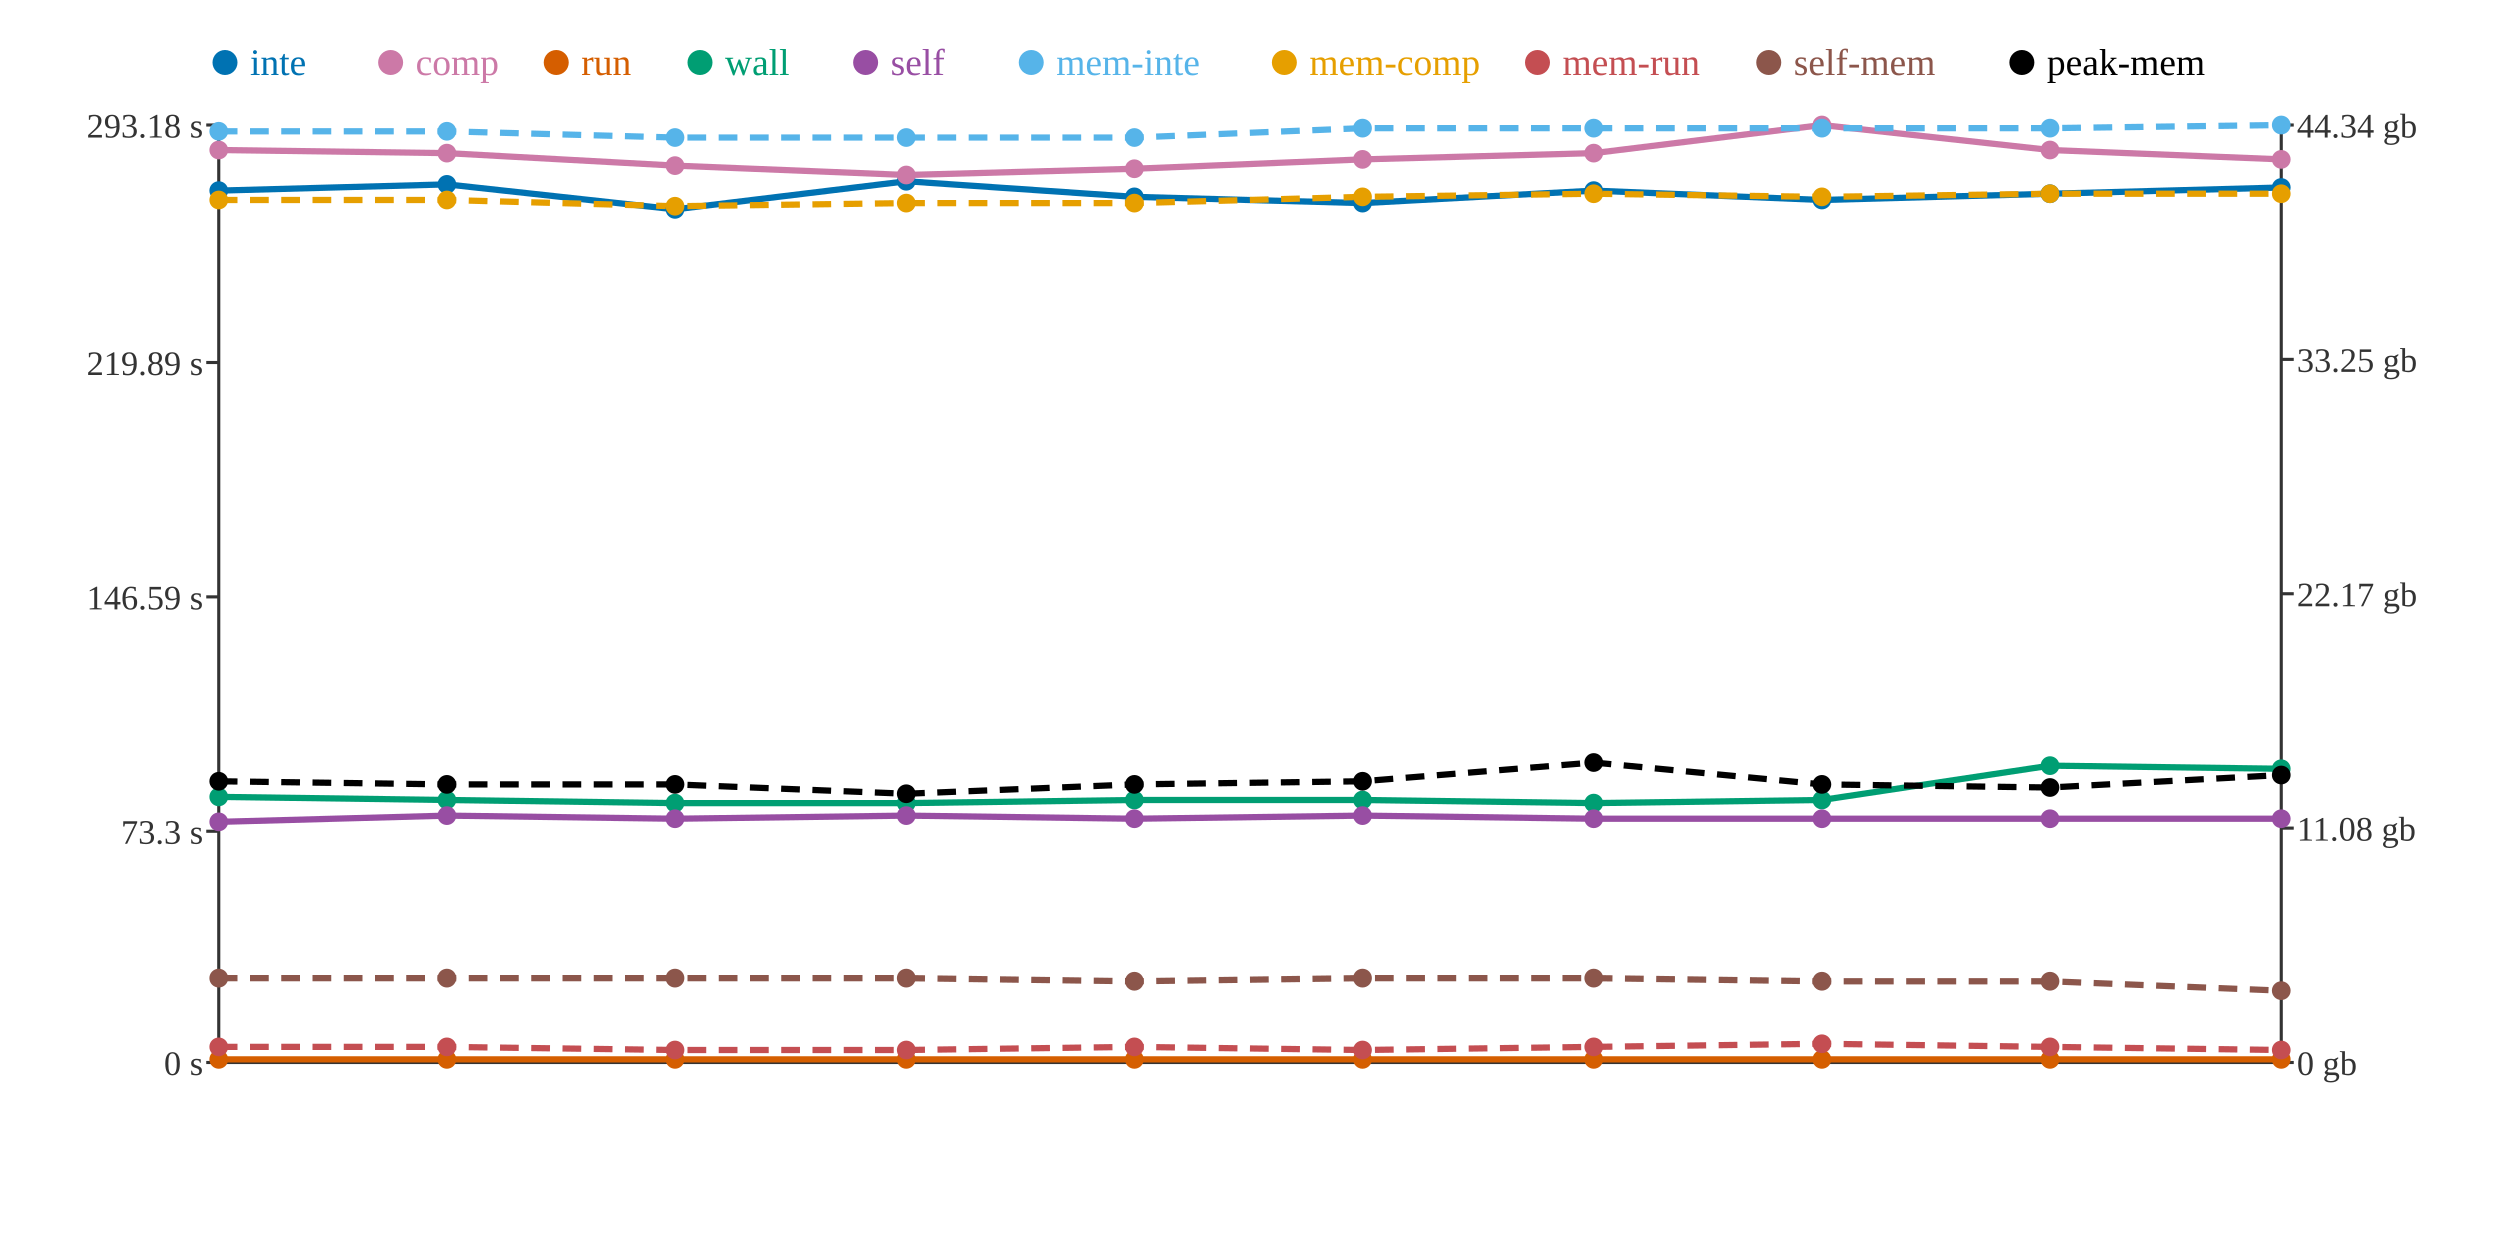
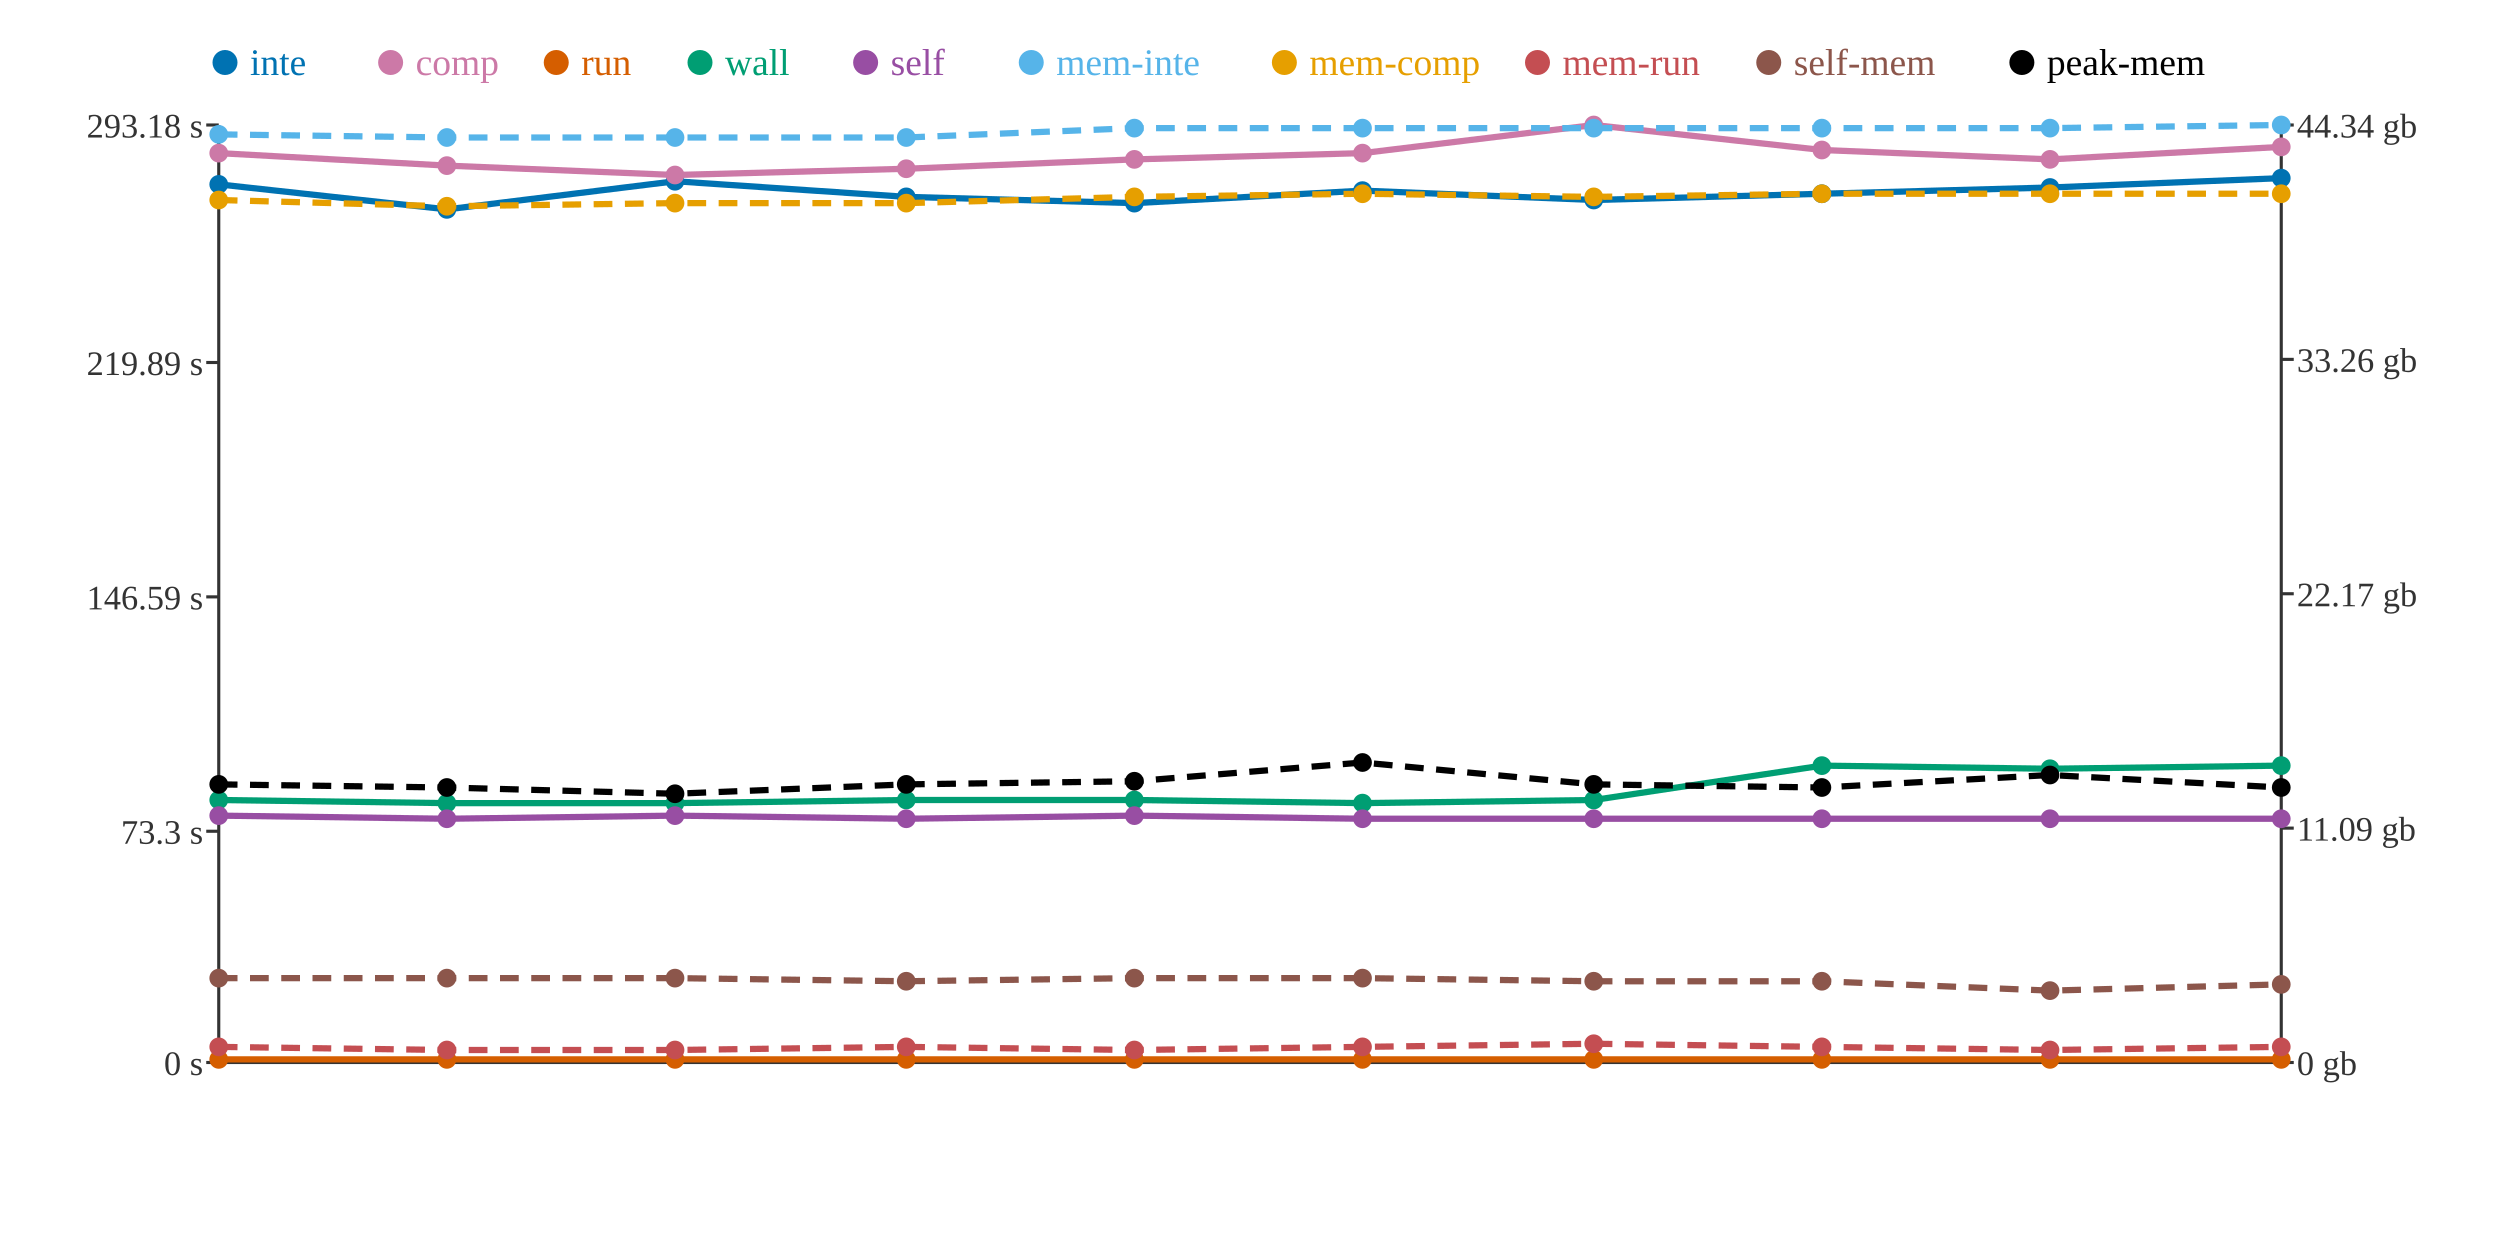
<svg xmlns="http://www.w3.org/2000/svg" width="800" height="400">
  <rect width="800" height="400" fill="white" />
  <line x1="70" y1="40" x2="70" y2="340" stroke="#333" stroke-width="1" />
  <line x1="70" y1="340" x2="730" y2="340" stroke="#333" stroke-width="1" />
  <line x1="730" y1="40" x2="730" y2="340" stroke="#333" stroke-width="1" />
  <line x1="66" y1="340" x2="70" y2="340" stroke="#333" stroke-width="1" />
  <text x="65" y="344" text-anchor="end" font-size="11" fill="#333">0 s</text>
  <line x1="66" y1="266" x2="70" y2="266" stroke="#333" stroke-width="1" />
  <text x="65" y="270" text-anchor="end" font-size="11" fill="#333">73.3 s</text>
  <line x1="66" y1="191" x2="70" y2="191" stroke="#333" stroke-width="1" />
  <text x="65" y="195" text-anchor="end" font-size="11" fill="#333">146.59 s</text>
  <line x1="66" y1="116" x2="70" y2="116" stroke="#333" stroke-width="1" />
  <text x="65" y="120" text-anchor="end" font-size="11" fill="#333">219.89 s</text>
  <line x1="66" y1="40" x2="70" y2="40" stroke="#333" stroke-width="1" />
  <text x="65" y="44" text-anchor="end" font-size="11" fill="#333">293.18 s</text>
  <line x1="730" y1="340" x2="734" y2="340" stroke="#333" stroke-width="1" />
  <text x="735" y="344" text-anchor="start" font-size="11" fill="#333">0 gb</text>
  <line x1="730" y1="265" x2="734" y2="265" stroke="#333" stroke-width="1" />
-   <text x="735" y="269" text-anchor="start" font-size="11" fill="#333">11.08 gb</text>
+   <text x="735" y="269" text-anchor="start" font-size="11" fill="#333">11.09 gb</text>
  <line x1="730" y1="190" x2="734" y2="190" stroke="#333" stroke-width="1" />
  <text x="735" y="194" text-anchor="start" font-size="11" fill="#333">22.17 gb</text>
  <line x1="730" y1="115" x2="734" y2="115" stroke="#333" stroke-width="1" />
-   <text x="735" y="119" text-anchor="start" font-size="11" fill="#333">33.25 gb</text>
+   <text x="735" y="119" text-anchor="start" font-size="11" fill="#333">33.26 gb</text>
  <line x1="730" y1="40" x2="734" y2="40" stroke="#333" stroke-width="1" />
  <text x="735" y="44" text-anchor="start" font-size="11" fill="#333">44.34 gb</text>
-   <polyline points="70,61 143,59 216,67 290,58 363,63 436,65 510,61 583,64 656,62 730,60" fill="none" stroke="#0072B2" stroke-width="2" />
-   <polyline points="70,48 143,49 216,53 290,56 363,54 436,51 510,49 583,40 656,48 730,51" fill="none" stroke="#CC79A7" stroke-width="2" />
+   <polyline points="70,59 143,67 216,58 290,63 363,65 436,61 510,64 583,62 656,60 730,57" fill="none" stroke="#0072B2" stroke-width="2" />
+   <polyline points="70,49 143,53 216,56 290,54 363,51 436,49 510,40 583,48 656,51 730,47" fill="none" stroke="#CC79A7" stroke-width="2" />
  <polyline points="70,339 143,339 216,339 290,339 363,339 436,339 510,339 583,339 656,339 730,339" fill="none" stroke="#D55E00" stroke-width="2" />
-   <polyline points="70,255 143,256 216,257 290,257 363,256 436,256 510,257 583,256 656,245 730,246" fill="none" stroke="#009E73" stroke-width="2" />
-   <polyline points="70,263 143,261 216,262 290,261 363,262 436,261 510,262 583,262 656,262 730,262" fill="none" stroke="#984EA3" stroke-width="2" />
-   <polyline points="70,42 143,42 216,44 290,44 363,44 436,41 510,41 583,41 656,41 730,40" fill="none" stroke="#56B4E9" stroke-width="2" stroke-dasharray="6 4" />
-   <polyline points="70,64 143,64 216,66 290,65 363,65 436,63 510,62 583,63 656,62 730,62" fill="none" stroke="#E69F00" stroke-width="2" stroke-dasharray="6 4" />
-   <polyline points="70,335 143,335 216,336 290,336 363,335 436,336 510,335 583,334 656,335 730,336" fill="none" stroke="#C44E52" stroke-width="2" stroke-dasharray="6 4" />
-   <polyline points="70,313 143,313 216,313 290,313 363,314 436,313 510,313 583,314 656,314 730,317" fill="none" stroke="#8C564B" stroke-width="2" stroke-dasharray="6 4" />
-   <polyline points="70,250 143,251 216,251 290,254 363,251 436,250 510,244 583,251 656,252 730,248" fill="none" stroke="#000000" stroke-width="2" stroke-dasharray="6 4" />
-   <circle cx="70" cy="61" r="3" fill="#0072B2" />
-   <circle cx="70" cy="48" r="3" fill="#CC79A7" />
+   <polyline points="70,256 143,257 216,257 290,256 363,256 436,257 510,256 583,245 656,246 730,245" fill="none" stroke="#009E73" stroke-width="2" />
+   <polyline points="70,261 143,262 216,261 290,262 363,261 436,262 510,262 583,262 656,262 730,262" fill="none" stroke="#984EA3" stroke-width="2" />
+   <polyline points="70,43 143,44 216,44 290,44 363,41 436,41 510,41 583,41 656,41 730,40" fill="none" stroke="#56B4E9" stroke-width="2" stroke-dasharray="6 4" />
+   <polyline points="70,64 143,66 216,65 290,65 363,63 436,62 510,63 583,62 656,62 730,62" fill="none" stroke="#E69F00" stroke-width="2" stroke-dasharray="6 4" />
+   <polyline points="70,335 143,336 216,336 290,335 363,336 436,335 510,334 583,335 656,336 730,335" fill="none" stroke="#C44E52" stroke-width="2" stroke-dasharray="6 4" />
+   <polyline points="70,313 143,313 216,313 290,314 363,313 436,313 510,314 583,314 656,317 730,315" fill="none" stroke="#8C564B" stroke-width="2" stroke-dasharray="6 4" />
+   <polyline points="70,251 143,252 216,254 290,251 363,250 436,244 510,251 583,252 656,248 730,252" fill="none" stroke="#000000" stroke-width="2" stroke-dasharray="6 4" />
+   <circle cx="70" cy="59" r="3" fill="#0072B2" />
+   <circle cx="70" cy="49" r="3" fill="#CC79A7" />
  <circle cx="70" cy="339" r="3" fill="#D55E00" />
-   <circle cx="70" cy="255" r="3" fill="#009E73" />
-   <circle cx="70" cy="263" r="3" fill="#984EA3" />
-   <circle cx="70" cy="42" r="3" fill="#56B4E9" />
+   <circle cx="70" cy="256" r="3" fill="#009E73" />
+   <circle cx="70" cy="261" r="3" fill="#984EA3" />
+   <circle cx="70" cy="43" r="3" fill="#56B4E9" />
  <circle cx="70" cy="64" r="3" fill="#E69F00" />
  <circle cx="70" cy="335" r="3" fill="#C44E52" />
  <circle cx="70" cy="313" r="3" fill="#8C564B" />
-   <circle cx="70" cy="250" r="3" fill="#000000" />
-   <circle cx="143" cy="59" r="3" fill="#0072B2" />
-   <circle cx="143" cy="49" r="3" fill="#CC79A7" />
+   <circle cx="70" cy="251" r="3" fill="#000000" />
+   <circle cx="143" cy="67" r="3" fill="#0072B2" />
+   <circle cx="143" cy="53" r="3" fill="#CC79A7" />
  <circle cx="143" cy="339" r="3" fill="#D55E00" />
-   <circle cx="143" cy="256" r="3" fill="#009E73" />
-   <circle cx="143" cy="261" r="3" fill="#984EA3" />
-   <circle cx="143" cy="42" r="3" fill="#56B4E9" />
-   <circle cx="143" cy="64" r="3" fill="#E69F00" />
-   <circle cx="143" cy="335" r="3" fill="#C44E52" />
+   <circle cx="143" cy="257" r="3" fill="#009E73" />
+   <circle cx="143" cy="262" r="3" fill="#984EA3" />
+   <circle cx="143" cy="44" r="3" fill="#56B4E9" />
+   <circle cx="143" cy="66" r="3" fill="#E69F00" />
+   <circle cx="143" cy="336" r="3" fill="#C44E52" />
  <circle cx="143" cy="313" r="3" fill="#8C564B" />
-   <circle cx="143" cy="251" r="3" fill="#000000" />
-   <circle cx="216" cy="67" r="3" fill="#0072B2" />
-   <circle cx="216" cy="53" r="3" fill="#CC79A7" />
+   <circle cx="143" cy="252" r="3" fill="#000000" />
+   <circle cx="216" cy="58" r="3" fill="#0072B2" />
+   <circle cx="216" cy="56" r="3" fill="#CC79A7" />
  <circle cx="216" cy="339" r="3" fill="#D55E00" />
  <circle cx="216" cy="257" r="3" fill="#009E73" />
-   <circle cx="216" cy="262" r="3" fill="#984EA3" />
+   <circle cx="216" cy="261" r="3" fill="#984EA3" />
  <circle cx="216" cy="44" r="3" fill="#56B4E9" />
-   <circle cx="216" cy="66" r="3" fill="#E69F00" />
+   <circle cx="216" cy="65" r="3" fill="#E69F00" />
  <circle cx="216" cy="336" r="3" fill="#C44E52" />
  <circle cx="216" cy="313" r="3" fill="#8C564B" />
-   <circle cx="216" cy="251" r="3" fill="#000000" />
-   <circle cx="290" cy="58" r="3" fill="#0072B2" />
-   <circle cx="290" cy="56" r="3" fill="#CC79A7" />
+   <circle cx="216" cy="254" r="3" fill="#000000" />
+   <circle cx="290" cy="63" r="3" fill="#0072B2" />
+   <circle cx="290" cy="54" r="3" fill="#CC79A7" />
  <circle cx="290" cy="339" r="3" fill="#D55E00" />
-   <circle cx="290" cy="257" r="3" fill="#009E73" />
-   <circle cx="290" cy="261" r="3" fill="#984EA3" />
+   <circle cx="290" cy="256" r="3" fill="#009E73" />
+   <circle cx="290" cy="262" r="3" fill="#984EA3" />
  <circle cx="290" cy="44" r="3" fill="#56B4E9" />
  <circle cx="290" cy="65" r="3" fill="#E69F00" />
-   <circle cx="290" cy="336" r="3" fill="#C44E52" />
-   <circle cx="290" cy="313" r="3" fill="#8C564B" />
-   <circle cx="290" cy="254" r="3" fill="#000000" />
-   <circle cx="363" cy="63" r="3" fill="#0072B2" />
-   <circle cx="363" cy="54" r="3" fill="#CC79A7" />
+   <circle cx="290" cy="335" r="3" fill="#C44E52" />
+   <circle cx="290" cy="314" r="3" fill="#8C564B" />
+   <circle cx="290" cy="251" r="3" fill="#000000" />
+   <circle cx="363" cy="65" r="3" fill="#0072B2" />
+   <circle cx="363" cy="51" r="3" fill="#CC79A7" />
  <circle cx="363" cy="339" r="3" fill="#D55E00" />
  <circle cx="363" cy="256" r="3" fill="#009E73" />
-   <circle cx="363" cy="262" r="3" fill="#984EA3" />
-   <circle cx="363" cy="44" r="3" fill="#56B4E9" />
-   <circle cx="363" cy="65" r="3" fill="#E69F00" />
-   <circle cx="363" cy="335" r="3" fill="#C44E52" />
-   <circle cx="363" cy="314" r="3" fill="#8C564B" />
-   <circle cx="363" cy="251" r="3" fill="#000000" />
-   <circle cx="436" cy="65" r="3" fill="#0072B2" />
-   <circle cx="436" cy="51" r="3" fill="#CC79A7" />
+   <circle cx="363" cy="261" r="3" fill="#984EA3" />
+   <circle cx="363" cy="41" r="3" fill="#56B4E9" />
+   <circle cx="363" cy="63" r="3" fill="#E69F00" />
+   <circle cx="363" cy="336" r="3" fill="#C44E52" />
+   <circle cx="363" cy="313" r="3" fill="#8C564B" />
+   <circle cx="363" cy="250" r="3" fill="#000000" />
+   <circle cx="436" cy="61" r="3" fill="#0072B2" />
+   <circle cx="436" cy="49" r="3" fill="#CC79A7" />
  <circle cx="436" cy="339" r="3" fill="#D55E00" />
-   <circle cx="436" cy="256" r="3" fill="#009E73" />
-   <circle cx="436" cy="261" r="3" fill="#984EA3" />
+   <circle cx="436" cy="257" r="3" fill="#009E73" />
+   <circle cx="436" cy="262" r="3" fill="#984EA3" />
  <circle cx="436" cy="41" r="3" fill="#56B4E9" />
-   <circle cx="436" cy="63" r="3" fill="#E69F00" />
-   <circle cx="436" cy="336" r="3" fill="#C44E52" />
+   <circle cx="436" cy="62" r="3" fill="#E69F00" />
+   <circle cx="436" cy="335" r="3" fill="#C44E52" />
  <circle cx="436" cy="313" r="3" fill="#8C564B" />
-   <circle cx="436" cy="250" r="3" fill="#000000" />
-   <circle cx="510" cy="61" r="3" fill="#0072B2" />
-   <circle cx="510" cy="49" r="3" fill="#CC79A7" />
+   <circle cx="436" cy="244" r="3" fill="#000000" />
+   <circle cx="510" cy="64" r="3" fill="#0072B2" />
+   <circle cx="510" cy="40" r="3" fill="#CC79A7" />
  <circle cx="510" cy="339" r="3" fill="#D55E00" />
-   <circle cx="510" cy="257" r="3" fill="#009E73" />
+   <circle cx="510" cy="256" r="3" fill="#009E73" />
  <circle cx="510" cy="262" r="3" fill="#984EA3" />
  <circle cx="510" cy="41" r="3" fill="#56B4E9" />
-   <circle cx="510" cy="62" r="3" fill="#E69F00" />
-   <circle cx="510" cy="335" r="3" fill="#C44E52" />
-   <circle cx="510" cy="313" r="3" fill="#8C564B" />
-   <circle cx="510" cy="244" r="3" fill="#000000" />
-   <circle cx="583" cy="64" r="3" fill="#0072B2" />
-   <circle cx="583" cy="40" r="3" fill="#CC79A7" />
+   <circle cx="510" cy="63" r="3" fill="#E69F00" />
+   <circle cx="510" cy="334" r="3" fill="#C44E52" />
+   <circle cx="510" cy="314" r="3" fill="#8C564B" />
+   <circle cx="510" cy="251" r="3" fill="#000000" />
+   <circle cx="583" cy="62" r="3" fill="#0072B2" />
+   <circle cx="583" cy="48" r="3" fill="#CC79A7" />
  <circle cx="583" cy="339" r="3" fill="#D55E00" />
-   <circle cx="583" cy="256" r="3" fill="#009E73" />
+   <circle cx="583" cy="245" r="3" fill="#009E73" />
  <circle cx="583" cy="262" r="3" fill="#984EA3" />
  <circle cx="583" cy="41" r="3" fill="#56B4E9" />
-   <circle cx="583" cy="63" r="3" fill="#E69F00" />
-   <circle cx="583" cy="334" r="3" fill="#C44E52" />
+   <circle cx="583" cy="62" r="3" fill="#E69F00" />
+   <circle cx="583" cy="335" r="3" fill="#C44E52" />
  <circle cx="583" cy="314" r="3" fill="#8C564B" />
-   <circle cx="583" cy="251" r="3" fill="#000000" />
-   <circle cx="656" cy="62" r="3" fill="#0072B2" />
-   <circle cx="656" cy="48" r="3" fill="#CC79A7" />
+   <circle cx="583" cy="252" r="3" fill="#000000" />
+   <circle cx="656" cy="60" r="3" fill="#0072B2" />
+   <circle cx="656" cy="51" r="3" fill="#CC79A7" />
  <circle cx="656" cy="339" r="3" fill="#D55E00" />
-   <circle cx="656" cy="245" r="3" fill="#009E73" />
+   <circle cx="656" cy="246" r="3" fill="#009E73" />
  <circle cx="656" cy="262" r="3" fill="#984EA3" />
  <circle cx="656" cy="41" r="3" fill="#56B4E9" />
  <circle cx="656" cy="62" r="3" fill="#E69F00" />
-   <circle cx="656" cy="335" r="3" fill="#C44E52" />
-   <circle cx="656" cy="314" r="3" fill="#8C564B" />
-   <circle cx="656" cy="252" r="3" fill="#000000" />
-   <circle cx="730" cy="60" r="3" fill="#0072B2" />
-   <circle cx="730" cy="51" r="3" fill="#CC79A7" />
+   <circle cx="656" cy="336" r="3" fill="#C44E52" />
+   <circle cx="656" cy="317" r="3" fill="#8C564B" />
+   <circle cx="656" cy="248" r="3" fill="#000000" />
+   <circle cx="730" cy="57" r="3" fill="#0072B2" />
+   <circle cx="730" cy="47" r="3" fill="#CC79A7" />
  <circle cx="730" cy="339" r="3" fill="#D55E00" />
-   <circle cx="730" cy="246" r="3" fill="#009E73" />
+   <circle cx="730" cy="245" r="3" fill="#009E73" />
  <circle cx="730" cy="262" r="3" fill="#984EA3" />
  <circle cx="730" cy="40" r="3" fill="#56B4E9" />
  <circle cx="730" cy="62" r="3" fill="#E69F00" />
-   <circle cx="730" cy="336" r="3" fill="#C44E52" />
-   <circle cx="730" cy="317" r="3" fill="#8C564B" />
-   <circle cx="730" cy="248" r="3" fill="#000000" />
+   <circle cx="730" cy="335" r="3" fill="#C44E52" />
+   <circle cx="730" cy="315" r="3" fill="#8C564B" />
+   <circle cx="730" cy="252" r="3" fill="#000000" />
  <circle cx="72" cy="20" r="4" fill="#0072B2" />
  <text x="80" y="24" text-anchor="start" font-size="12" fill="#0072B2">inte</text>
  <circle cx="125" cy="20" r="4" fill="#CC79A7" />
  <text x="133" y="24" text-anchor="start" font-size="12" fill="#CC79A7">comp</text>
  <circle cx="178" cy="20" r="4" fill="#D55E00" />
  <text x="186" y="24" text-anchor="start" font-size="12" fill="#D55E00">run</text>
  <circle cx="224" cy="20" r="4" fill="#009E73" />
  <text x="232" y="24" text-anchor="start" font-size="12" fill="#009E73">wall</text>
  <circle cx="277" cy="20" r="4" fill="#984EA3" />
  <text x="285" y="24" text-anchor="start" font-size="12" fill="#984EA3">self</text>
  <circle cx="330" cy="20" r="4" fill="#56B4E9" />
  <text x="338" y="24" text-anchor="start" font-size="12" fill="#56B4E9">mem-inte</text>
  <circle cx="411" cy="20" r="4" fill="#E69F00" />
  <text x="419" y="24" text-anchor="start" font-size="12" fill="#E69F00">mem-comp</text>
  <circle cx="492" cy="20" r="4" fill="#C44E52" />
  <text x="500" y="24" text-anchor="start" font-size="12" fill="#C44E52">mem-run</text>
  <circle cx="566" cy="20" r="4" fill="#8C564B" />
  <text x="574" y="24" text-anchor="start" font-size="12" fill="#8C564B">self-mem</text>
  <circle cx="647" cy="20" r="4" fill="#000000" />
  <text x="655" y="24" text-anchor="start" font-size="12" fill="#000000">peak-mem</text>
</svg>
